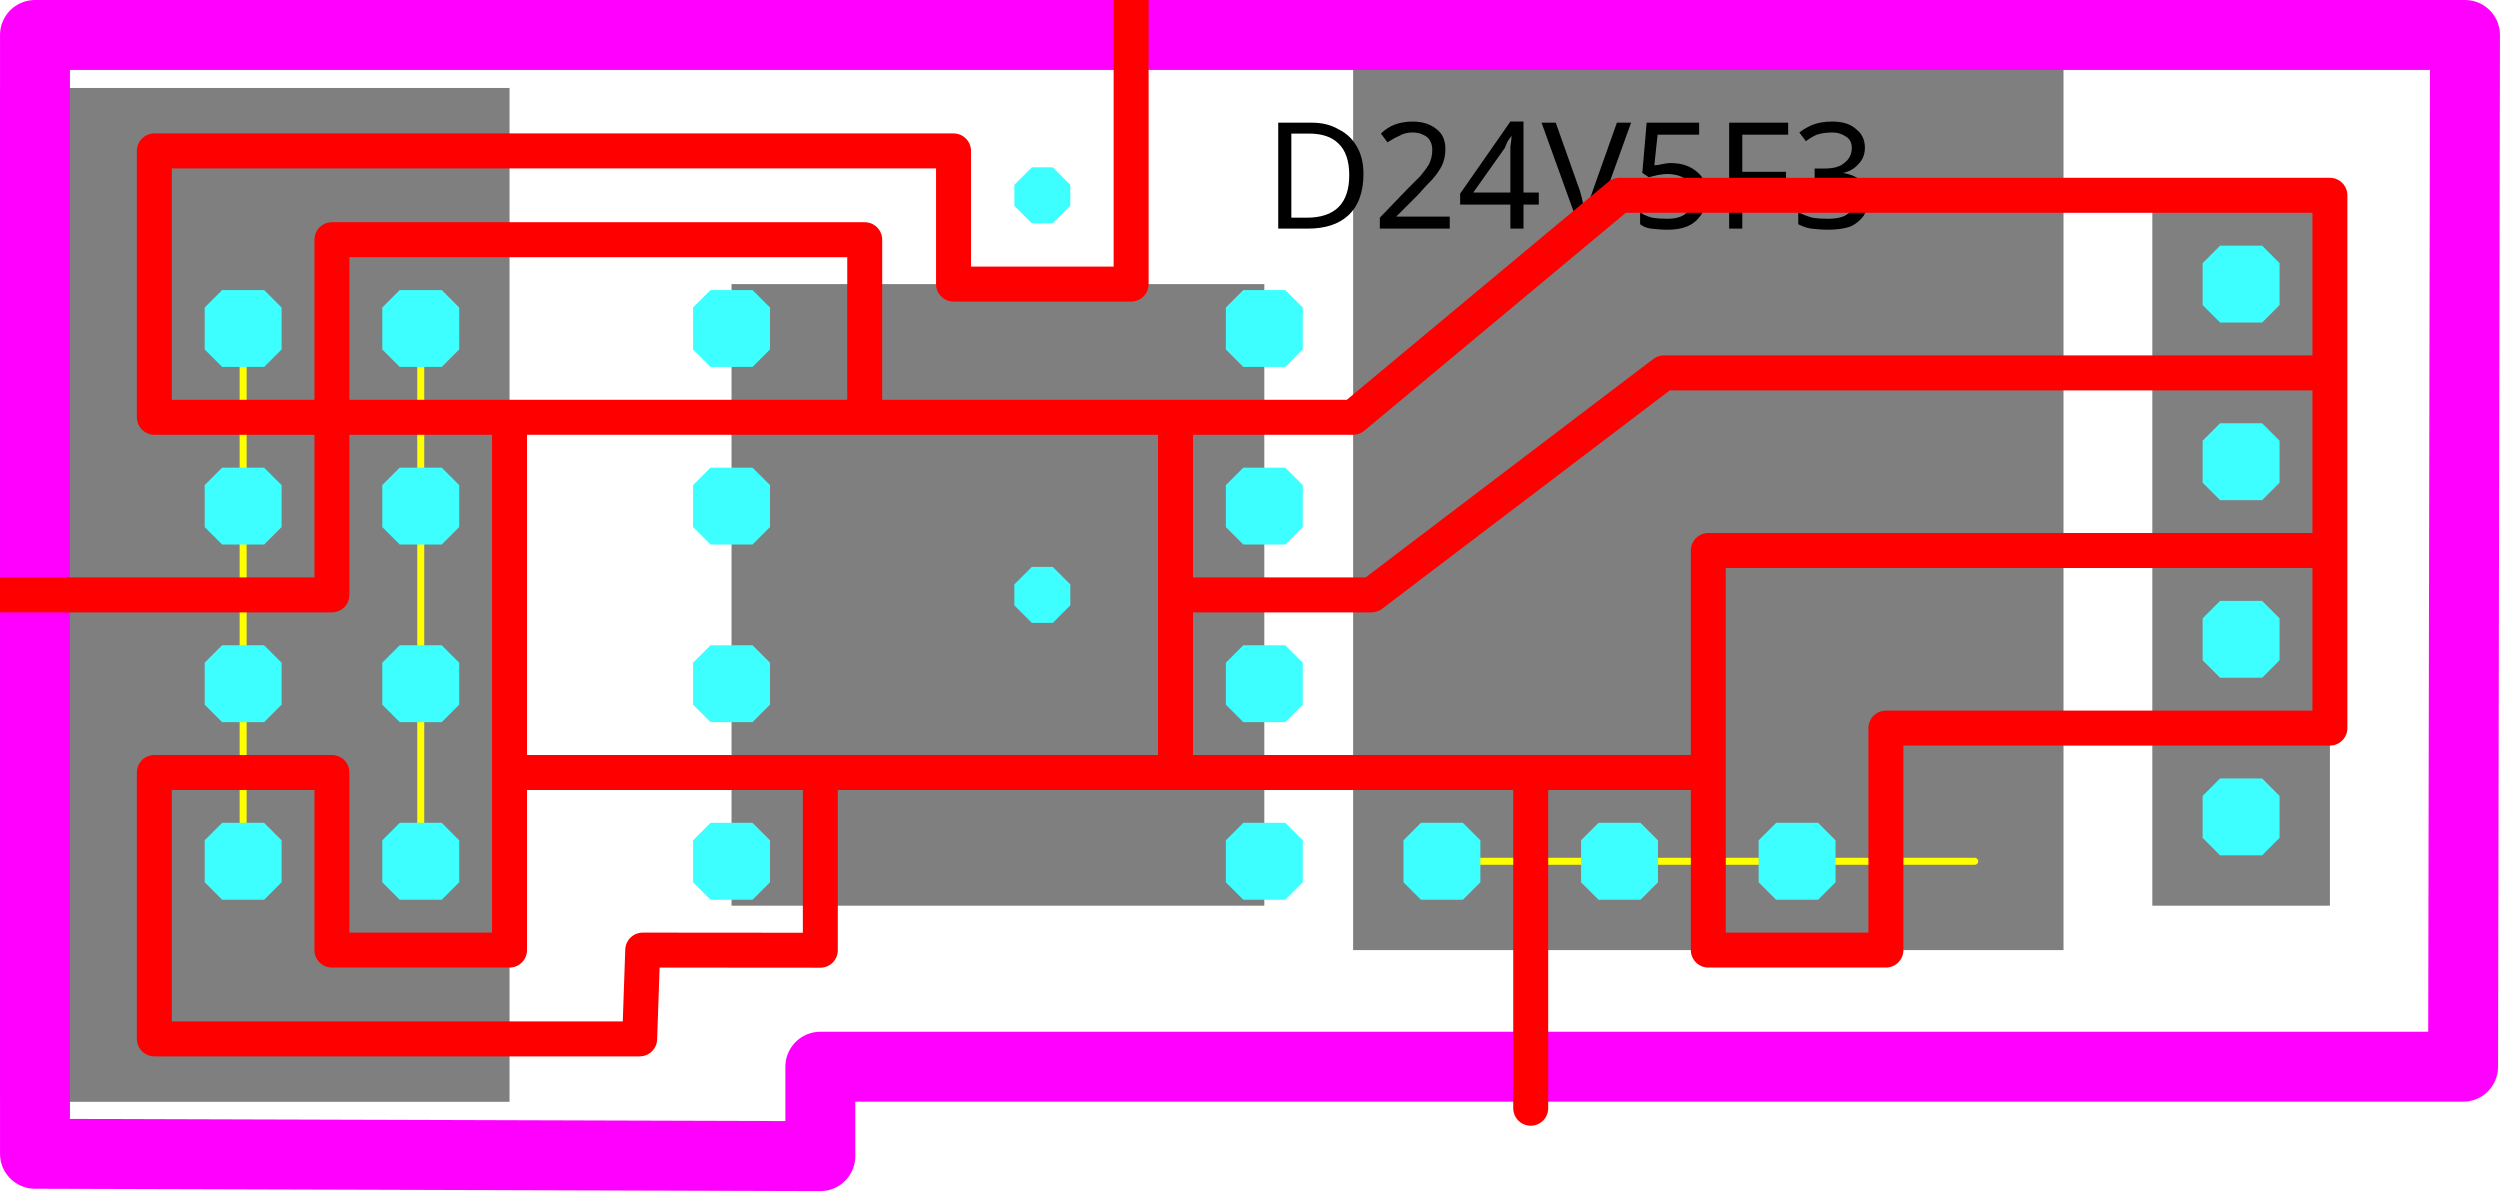
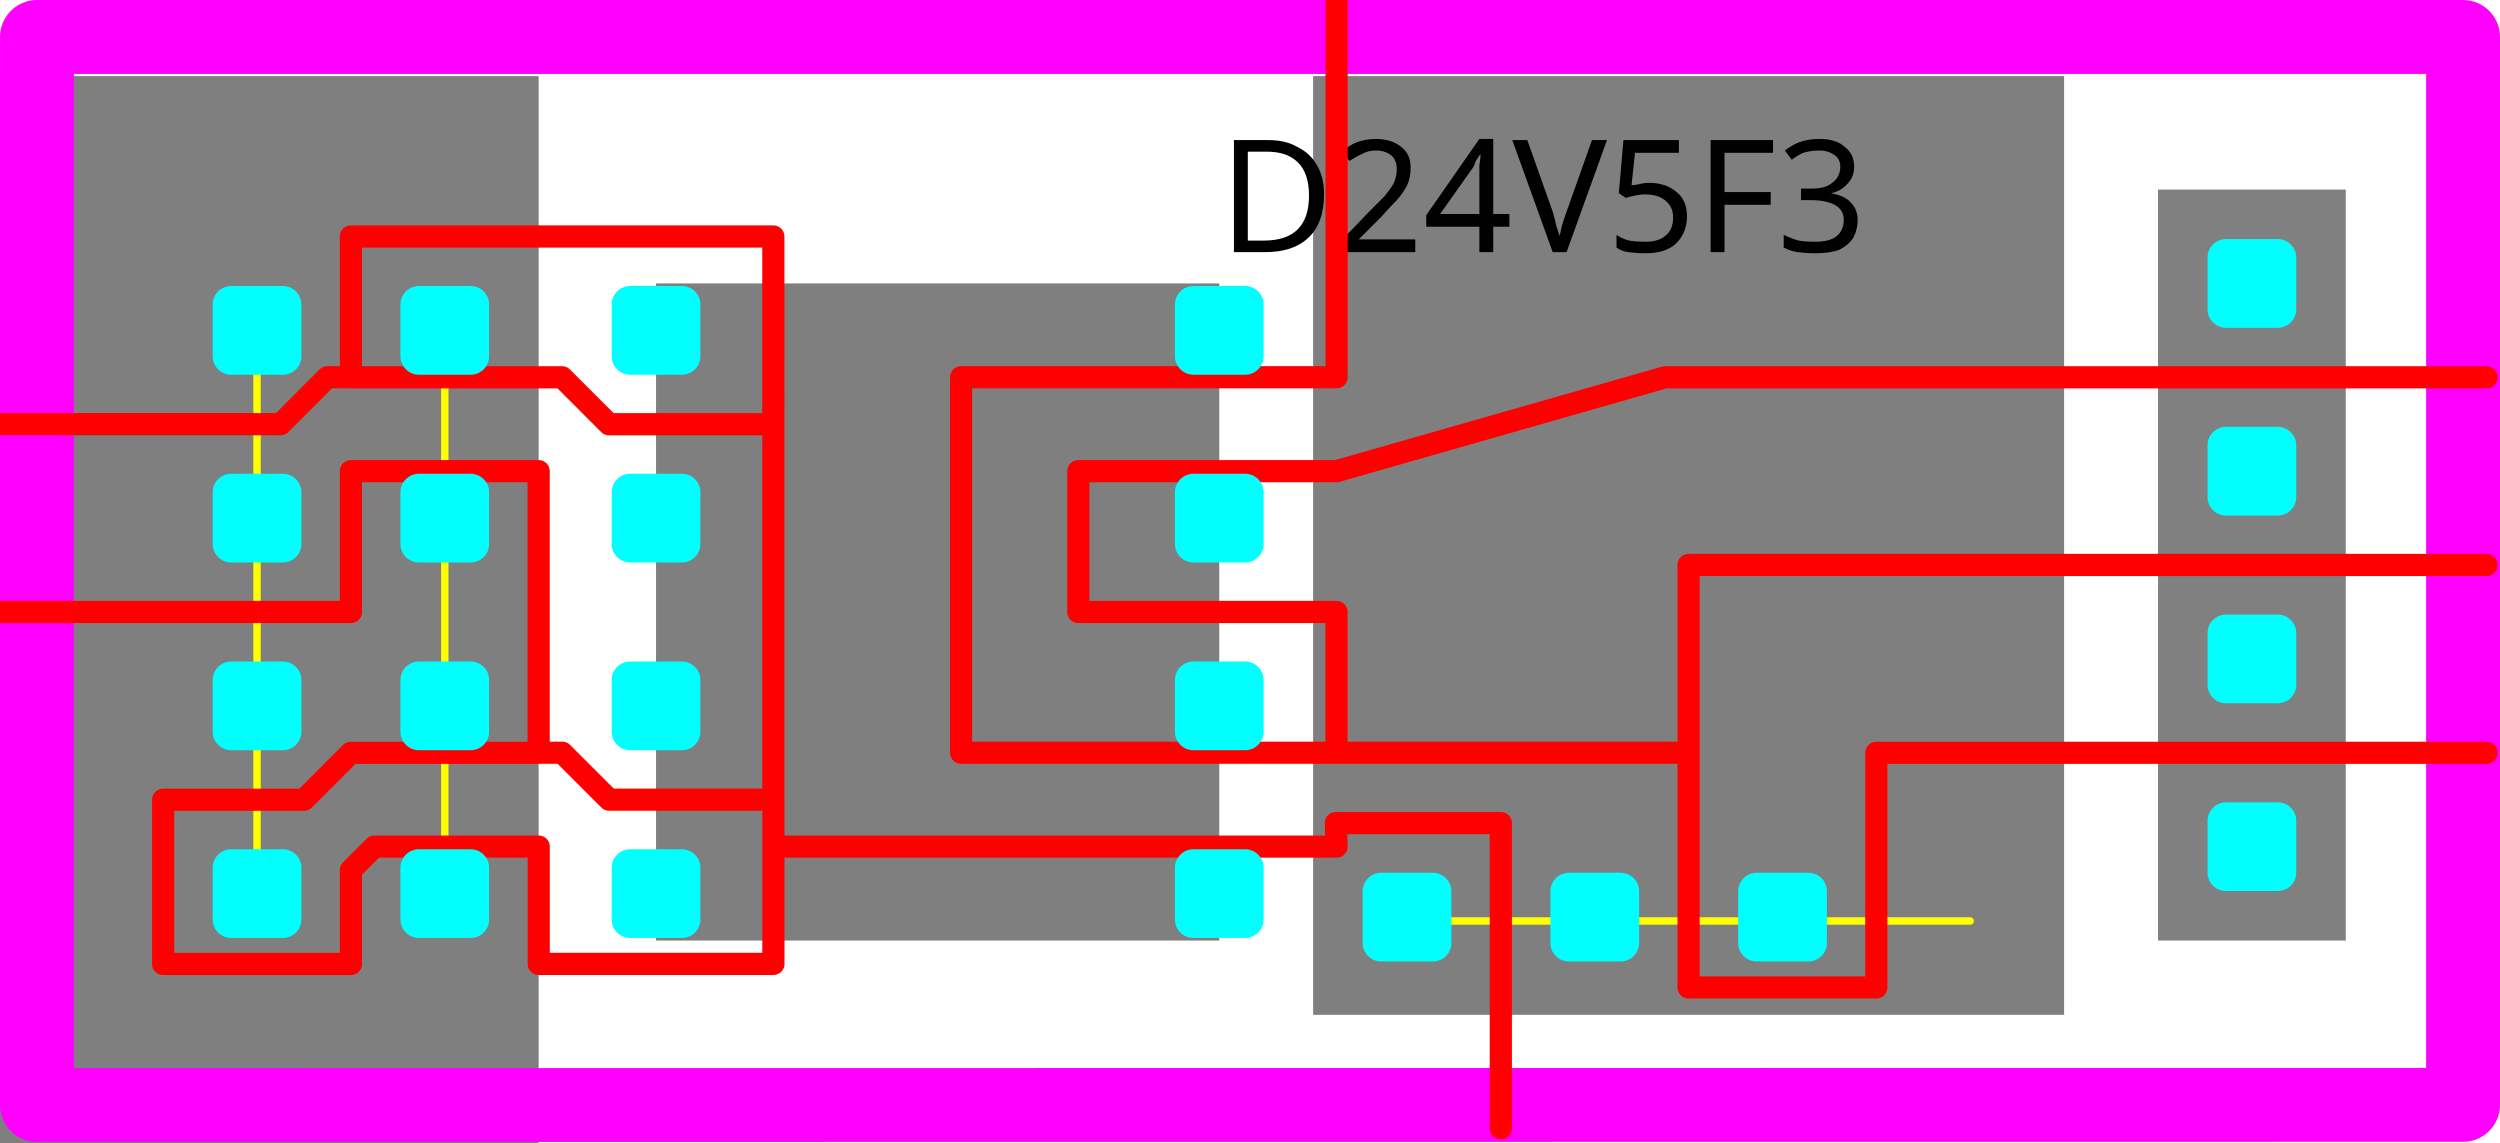
- <svg xmlns="http://www.w3.org/2000/svg" width="35.755mm" height="17.034mm" viewBox="0 0 35.755 17.034" version="1.1" id="svg926">
+ <svg xmlns="http://www.w3.org/2000/svg" width="33.822mm" height="15.45mm" viewBox="0 0 33.822 15.45" version="1.1" id="svg926">
  <defs id="defs920" />
-   <g id="layer6" style="display:inline" transform="translate(0.9073373,-14.98686)">
-     <rect style="opacity:1;fill:#808080;fill-opacity:1;fill-rule:evenodd;stroke:none;stroke-width:1;stroke-linecap:round;stroke-linejoin:round;stroke-miterlimit:4;stroke-dasharray:none;stroke-dashoffset:0;stroke-opacity:1" id="rect902" width="2.54" height="5.08" x="29.875" y="17.78" />
-     <rect style="opacity:1;fill:#808080;fill-opacity:1;fill-rule:evenodd;stroke:none;stroke-width:1;stroke-linecap:round;stroke-linejoin:round;stroke-miterlimit:4;stroke-dasharray:none;stroke-dashoffset:0;stroke-opacity:1" id="rect904" width="2.54" height="5.08" x="29.875" y="22.86" />
-     <rect style="opacity:1;fill:#000000;fill-opacity:0.502;fill-rule:evenodd;stroke:none;stroke-width:1;stroke-linecap:round;stroke-linejoin:round;stroke-miterlimit:4;stroke-dasharray:none;stroke-dashoffset:0;stroke-opacity:1" id="rect906" width="7.62" height="8.89" x="9.555" y="19.05" />
-     <g style="display:inline" transform="translate(5.745007,-72.84498)" id="layer1">
+   <g id="layer6" style="display:inline" transform="translate(0.9073374,-15.21558)">
+     <rect style="opacity:1;fill:#808080;fill-opacity:1;fill-rule:evenodd;stroke:none;stroke-width:1;stroke-linecap:round;stroke-linejoin:round;stroke-miterlimit:4;stroke-dasharray:none;stroke-dashoffset:0;stroke-opacity:1" id="rect902" width="2.54" height="5.08" x="28.288" y="17.78" />
+     <rect style="opacity:1;fill:#808080;fill-opacity:1;fill-rule:evenodd;stroke:none;stroke-width:1;stroke-linecap:round;stroke-linejoin:round;stroke-miterlimit:4;stroke-dasharray:none;stroke-dashoffset:0;stroke-opacity:1" id="rect904" width="2.54" height="5.08" x="28.288" y="22.86" />
+     <rect style="opacity:1;fill:#000000;fill-opacity:0.502;fill-rule:evenodd;stroke:none;stroke-width:1;stroke-linecap:round;stroke-linejoin:round;stroke-miterlimit:4;stroke-dasharray:none;stroke-dashoffset:0;stroke-opacity:1" id="rect906" width="7.62" height="8.89" x="7.968" y="19.05" />
+     <g style="display:inline" transform="translate(4.157509,-72.47499)" id="layer1">
      <rect y="88.72" x="12.7" height="12.7" width="10.16" id="rect817" style="opacity:1;fill:#000000;fill-opacity:0.502;fill-rule:evenodd;stroke:none;stroke-width:0.1;stroke-linecap:round;stroke-linejoin:round;stroke-miterlimit:4;stroke-dasharray:none;stroke-dashoffset:0;stroke-opacity:1" />
      <path id="path831" d="m 13.97,100.15 h 2.54 2.54 2.54" style="opacity:1;fill:none;fill-opacity:0.502;fill-rule:evenodd;stroke:#ffff00;stroke-width:0.1;stroke-linecap:round;stroke-linejoin:round;stroke-miterlimit:4;stroke-dasharray:none;stroke-dashoffset:0;stroke-opacity:1" />
      <text id="text835" y="91.103" x="17.734" style="font-style:normal;font-variant:normal;font-weight:normal;font-stretch:normal;font-size:2.117px;line-height:125%;font-family:Raleway;-inkscape-font-specification:'Raleway, Normal';font-variant-ligatures:normal;font-variant-caps:normal;font-variant-numeric:normal;font-feature-settings:normal;text-align:center;letter-spacing:0px;word-spacing:0px;writing-mode:lr-tb;text-anchor:middle;fill:#000000;fill-opacity:1;stroke:none;stroke-width:0.265px;stroke-linecap:butt;stroke-linejoin:miter;stroke-opacity:1" xml:space="preserve">
        <tspan style="font-style:normal;font-variant:normal;font-weight:normal;font-stretch:normal;font-size:2.117px;font-family:Raleway;-inkscape-font-specification:'Raleway, Normal';font-variant-ligatures:normal;font-variant-caps:normal;font-variant-numeric:normal;font-feature-settings:normal;text-align:center;writing-mode:lr-tb;text-anchor:middle;stroke-width:0.265px" y="91.103" x="17.734" id="tspan833">D24V5F3</tspan>
      </text>
    </g>
    <g transform="translate(-13.20999,34.505)" style="display:inline;opacity:1" id="layer6-2">
      <g id="g832">
        <rect y="-5.16" x="-18.26" height="24.75" width="14.5" id="rect934" style="opacity:1;fill:#000000;fill-opacity:0.502;fill-rule:evenodd;stroke:none;stroke-width:1;stroke-linecap:round;stroke-linejoin:round;stroke-miterlimit:4;stroke-dasharray:none;stroke-dashoffset:0;stroke-opacity:1" transform="matrix(0,1,1,0,0,0)" />
        <text xml:space="preserve" style="font-style:normal;font-variant:normal;font-weight:normal;font-stretch:normal;font-size:4.233px;line-height:125%;font-family:Raleway;-inkscape-font-specification:'Raleway, Normal';font-variant-ligatures:normal;font-variant-caps:normal;font-variant-numeric:normal;font-feature-settings:normal;text-align:center;letter-spacing:0px;word-spacing:0px;writing-mode:lr-tb;text-anchor:middle;fill:#000000;fill-opacity:1;stroke:none;stroke-width:0.265px;stroke-linecap:butt;stroke-linejoin:miter;stroke-opacity:1" x="10.863" y="-1.306" id="text892" transform="rotate(-90)">
          <tspan id="tspan890" x="10.863" y="-1.306" style="font-style:normal;font-variant:normal;font-weight:normal;font-stretch:normal;font-size:4.233px;font-family:Raleway;-inkscape-font-specification:'Raleway, Normal';font-variant-ligatures:normal;font-variant-caps:normal;font-variant-numeric:normal;font-feature-settings:normal;text-align:center;writing-mode:lr-tb;text-anchor:middle;stroke-width:0.265px">ESP-01</tspan>
        </text>
        <path style="opacity:1;fill:none;fill-opacity:0.502;fill-rule:evenodd;stroke:#ffff00;stroke-width:0.1;stroke-linecap:round;stroke-linejoin:round;stroke-miterlimit:4;stroke-dasharray:none;stroke-dashoffset:0;stroke-opacity:1" d="m 18.32,-14.82 v 2.54 2.54 2.54" id="path822" />
        <path id="path824" d="m 15.78,-14.82 v 2.54 2.54 2.54" style="opacity:1;fill:none;fill-opacity:0.502;fill-rule:evenodd;stroke:#ffff00;stroke-width:0.1;stroke-linecap:round;stroke-linejoin:round;stroke-miterlimit:4;stroke-dasharray:none;stroke-dashoffset:0;stroke-opacity:1" />
        <rect transform="matrix(0,1,1,0,0,0)" style="opacity:1;fill:#000000;fill-opacity:0.502;fill-rule:evenodd;stroke:none;stroke-width:1;stroke-linecap:round;stroke-linejoin:round;stroke-miterlimit:4;stroke-dasharray:none;stroke-dashoffset:0;stroke-opacity:1" id="rect822" width="14.5" height="6" x="-18.26" y="-5.16" />
      </g>
    </g>
  </g>
-   <g id="layer3" style="display:inline" transform="translate(0.9073373,-14.98686)">
-     <path style="opacity:1;fill:none;fill-opacity:1;fill-rule:evenodd;stroke:#ff00ff;stroke-width:1;stroke-linecap:round;stroke-linejoin:round;stroke-miterlimit:4;stroke-dasharray:none;stroke-dashoffset:0;stroke-opacity:1" d="M -0.407,15.487 H 34.347 l -0.027,14.756 H 10.825 v 1.279 l -11.232,-0.034 z" id="rect962" />
+   <g id="edge" style="display:inline" transform="translate(0.9073374,-15.21558)">
+     <path style="opacity:1;fill:none;fill-opacity:1;fill-rule:evenodd;stroke:#ff00ff;stroke-width:1;stroke-linecap:round;stroke-linejoin:round;stroke-miterlimit:4;stroke-dasharray:none;stroke-dashoffset:0;stroke-opacity:1" d="M -0.407,15.716 H 32.415 v 14.447 l -32.822,0.003 z" id="rect962" />
  </g>
-   <g id="layer7" style="display:inline" transform="translate(0.9073373,-14.98686)">
-     <path id="path866" style="opacity:1;fill:none;fill-opacity:0.502;fill-rule:evenodd;stroke:#ff0000;stroke-width:0.5;stroke-linecap:round;stroke-linejoin:round;stroke-miterlimit:4;stroke-dasharray:none;stroke-dashoffset:0;stroke-opacity:1" d="m 20.985,26.035 v 4.802 m -9.525,-9.882 h 4.445 m -5.08,5.08 h 5.08 m -9.525,2e-6 V 20.955 H 3.84 l 1e-7,-2.54 7.62,-2e-6 v 2.54 l -5.08,2e-6 m -2.54,5.08 h -2.54 l 1e-7,3.81 h 6.941 l 0.044,-1.27 2.54,0.002 v -2.542 l -4.445,2e-6 v 2.54 H 3.84 Z m -4.749,-2.54 4.749,2e-6 1e-7,-2.54 H 1.3 l -7e-7,-3.81 11.43,-3e-6 2e-6,1.905 h 2.54 v -4.167 m 0.635,6.072 h 2.54 l 3.81,-3.175 10.16,-1e-6 v 2.54 l -9.525,10e-7 -4.182,3.175 -2.803,-1e-6 -10e-7,-2.54 m 0,2.54 v 2.54 l 7.62,-1e-6 -2e-6,-3.175 8.89,-1e-6 v -2.54 m 3e-6,2.54 2e-6,2.54 h -6.35 v 3.175 h -2.54 v -2.54" />
+   <g id="mill" style="display:inline" transform="translate(0.9073374,-15.21558)">
+     <path id="path931" style="opacity:1;fill:none;fill-opacity:1;fill-rule:evenodd;stroke:#ff0000;stroke-width:0.3;stroke-linecap:round;stroke-linejoin:round;stroke-miterlimit:4;stroke-dasharray:none;stroke-dashoffset:0;stroke-opacity:1" d="m 9.555,20.955 v 5.08 m -5.715,-5.715 -4.6e-6,-1.905 5.715,-3e-6 10e-7,2.54 -2.223,1e-6 -0.635,-0.635 z m -4.749,3.175 4.749,2e-6 4.8e-6,-1.905 h 2.54 l 4.1e-5,3.81 H 3.84 l -0.635,0.635 -1.905,4e-6 4.36e-5,2.222 H 3.84 v -1.27 l 0.318,-0.318 h 2.223 v 1.587 h 3.175 l -3.8e-5,-2.222 -2.222,-6e-6 -0.635,-0.635 h -0.318 m -7.303,-4.445 H 2.888 l 0.635,-0.635 h 0.317 m 13.335,-5.08 v 5.08 h -5.08 v 5.08 h 9.842 v -2.54 h 10.795 m -13.335,7.62 1e-6,-4.128 h -2.232 l 0.01,0.318 H 9.555 M 32.732,25.4 h -8.255 l 1e-6,3.175 h -2.54 v -3.175 0 m 10.795,-5.08 -11.113,10e-7 -4.445,1.27 h -3.493 v 1.905 h 3.493 v 1.905" />
  </g>
-   <g id="layer4" style="display:inline" transform="translate(0.9073373,-14.98686)">
+   <g id="drill" style="display:inline" transform="translate(0.9073374,-15.21558)">
    <g id="g940" transform="matrix(1,0,0,-1,3.405002,44.69501)" />
-     <g id="g955" transform="matrix(1,0,0,-1,-17.78,34.80501)">
-       <path style="opacity:1;fill:none;fill-opacity:0.434;fill-rule:evenodd;stroke:#3effff;stroke-width:0.5;stroke-linecap:round;stroke-linejoin:bevel;stroke-miterlimit:4;stroke-dasharray:none;stroke-dashoffset:0;stroke-opacity:1" d="m 20.35,7.5 v 0.3 h 0.3 v -0.6 h -0.6 v 0.6 h 0.3" id="path936" />
-       <path id="path911" d="m 22.89,7.5 v 0.3 h 0.3 v -0.6 h -0.6 v 0.6 h 0.3" style="opacity:1;fill:none;fill-opacity:0.434;fill-rule:evenodd;stroke:#3effff;stroke-width:0.5;stroke-linecap:round;stroke-linejoin:bevel;stroke-miterlimit:4;stroke-dasharray:none;stroke-dashoffset:0;stroke-opacity:1" />
-       <path id="path913" d="m 20.35,10.04 v 0.3 h 0.3 V 9.74 h -0.6 v 0.6 h 0.3" style="opacity:1;fill:none;fill-opacity:0.434;fill-rule:evenodd;stroke:#3effff;stroke-width:0.5;stroke-linecap:round;stroke-linejoin:bevel;stroke-miterlimit:4;stroke-dasharray:none;stroke-dashoffset:0;stroke-opacity:1" />
-       <path id="path917" d="m 20.35,12.58 v 0.3 h 0.3 v -0.6 h -0.6 v 0.6 h 0.3" style="opacity:1;fill:none;fill-opacity:0.434;fill-rule:evenodd;stroke:#3effff;stroke-width:0.5;stroke-linecap:round;stroke-linejoin:bevel;stroke-miterlimit:4;stroke-dasharray:none;stroke-dashoffset:0;stroke-opacity:1" />
-       <path style="opacity:1;fill:none;fill-opacity:0.434;fill-rule:evenodd;stroke:#3effff;stroke-width:0.5;stroke-linecap:round;stroke-linejoin:bevel;stroke-miterlimit:4;stroke-dasharray:none;stroke-dashoffset:0;stroke-opacity:1" d="m 22.89,12.58 v 0.3 h 0.3 v -0.6 h -0.6 v 0.6 h 0.3" id="path919" />
-       <path style="opacity:1;fill:none;fill-opacity:0.434;fill-rule:evenodd;stroke:#3effff;stroke-width:0.5;stroke-linecap:round;stroke-linejoin:bevel;stroke-miterlimit:4;stroke-dasharray:none;stroke-dashoffset:0;stroke-opacity:1" d="m 20.35,15.12 v 0.3 h 0.3 v -0.6 h -0.6 v 0.6 h 0.3" id="path921" />
-       <path id="path923" d="m 22.89,15.12 v 0.3 h 0.3 v -0.6 h -0.6 v 0.6 h 0.3" style="opacity:1;fill:none;fill-opacity:0.434;fill-rule:evenodd;stroke:#3effff;stroke-width:0.5;stroke-linecap:round;stroke-linejoin:bevel;stroke-miterlimit:4;stroke-dasharray:none;stroke-dashoffset:0;stroke-opacity:1" />
-       <path id="path868" d="m 22.89,10.04 v 0.3 h 0.3 V 9.74 h -0.6 v 0.6 h 0.3" style="opacity:1;fill:none;fill-opacity:0.434;fill-rule:evenodd;stroke:#3effff;stroke-width:0.5;stroke-linecap:round;stroke-linejoin:bevel;stroke-miterlimit:4;stroke-dasharray:none;stroke-dashoffset:0;stroke-opacity:1" />
-     </g>
-     <g transform="matrix(0,1,1,0,7.014998,-12.09499)" id="g996">
-       <path style="opacity:1;fill:none;fill-opacity:0.434;fill-rule:evenodd;stroke:#3effff;stroke-width:0.5;stroke-linecap:round;stroke-linejoin:bevel;stroke-miterlimit:4;stroke-dasharray:none;stroke-dashoffset:0;stroke-opacity:1" d="m 39.4,12.7 v 0.3 h 0.3 v -0.6 h -0.6 v 0.6 h 0.3" id="path990" />
-       <path id="path992" d="m 39.4,15.24 v 0.3 h 0.3 v -0.6 h -0.6 v 0.6 h 0.3" style="opacity:1;fill:none;fill-opacity:0.434;fill-rule:evenodd;stroke:#3effff;stroke-width:0.5;stroke-linecap:round;stroke-linejoin:bevel;stroke-miterlimit:4;stroke-dasharray:none;stroke-dashoffset:0;stroke-opacity:1" />
-       <path id="path994" d="m 39.4,17.78 v 0.3 h 0.3 v -0.6 h -0.6 v 0.6 h 0.3" style="opacity:1;fill:none;fill-opacity:0.434;fill-rule:evenodd;stroke:#3effff;stroke-width:0.5;stroke-linecap:round;stroke-linejoin:bevel;stroke-miterlimit:4;stroke-dasharray:none;stroke-dashoffset:0;stroke-opacity:1" />
-     </g>
-     <g transform="rotate(180,35.2725,17.78001)" id="g1019">
-       <path style="opacity:1;fill:none;fill-opacity:0.434;fill-rule:evenodd;stroke:#3effff;stroke-width:0.5;stroke-linecap:round;stroke-linejoin:bevel;stroke-miterlimit:4;stroke-dasharray:none;stroke-dashoffset:0;stroke-opacity:1" d="m 39.4,13.97 v 0.3 h 0.3 v -0.6 h -0.6 v 0.6 h 0.3" id="path1015" />
-       <path id="path1017" d="m 39.4,16.51 v 0.3 h 0.3 v -0.6 h -0.6 v 0.6 h 0.3" style="opacity:1;fill:none;fill-opacity:0.434;fill-rule:evenodd;stroke:#3effff;stroke-width:0.5;stroke-linecap:round;stroke-linejoin:bevel;stroke-miterlimit:4;stroke-dasharray:none;stroke-dashoffset:0;stroke-opacity:1" />
-     </g>
-     <g id="g1031" transform="rotate(180,35.2725,20.32001)">
-       <path id="path1027" d="m 39.4,13.97 v 0.3 h 0.3 v -0.6 h -0.6 v 0.6 h 0.3" style="opacity:1;fill:none;fill-opacity:0.434;fill-rule:evenodd;stroke:#3effff;stroke-width:0.5;stroke-linecap:round;stroke-linejoin:bevel;stroke-miterlimit:4;stroke-dasharray:none;stroke-dashoffset:0;stroke-opacity:1" />
-       <path style="opacity:1;fill:none;fill-opacity:0.434;fill-rule:evenodd;stroke:#3effff;stroke-width:0.5;stroke-linecap:round;stroke-linejoin:bevel;stroke-miterlimit:4;stroke-dasharray:none;stroke-dashoffset:0;stroke-opacity:1" d="m 39.4,16.51 v 0.3 h 0.3 v -0.6 h -0.6 v 0.6 h 0.3" id="path1029" />
-     </g>
-     <g id="g879" transform="rotate(-180,25.7475,18.09751)">
-       <path style="opacity:1;fill:none;fill-opacity:0.434;fill-rule:evenodd;stroke:#3effff;stroke-width:0.5;stroke-linecap:round;stroke-linejoin:bevel;stroke-miterlimit:4;stroke-dasharray:none;stroke-dashoffset:0;stroke-opacity:1" d="m 41.94,8.89 v -0.3 h 0.3 v 0.6 h -0.6 v -0.6 h 0.3" id="path945" />
-       <path id="path957" d="m 34.32,16.51 v -0.3 h 0.3 v 0.6 h -0.6 v -0.6 h 0.3" style="opacity:1;fill:none;fill-opacity:0.434;fill-rule:evenodd;stroke:#3effff;stroke-width:0.5;stroke-linecap:round;stroke-linejoin:bevel;stroke-miterlimit:4;stroke-dasharray:none;stroke-dashoffset:0;stroke-opacity:1" />
-       <path id="path961" d="m 34.32,11.43 v -0.3 h 0.3 v 0.6 h -0.6 v -0.6 h 0.3" style="opacity:1;fill:none;fill-opacity:0.434;fill-rule:evenodd;stroke:#3effff;stroke-width:0.5;stroke-linecap:round;stroke-linejoin:bevel;stroke-miterlimit:4;stroke-dasharray:none;stroke-dashoffset:0;stroke-opacity:1" />
-       <path style="opacity:1;fill:none;fill-opacity:0.434;fill-rule:evenodd;stroke:#3effff;stroke-width:0.5;stroke-linecap:round;stroke-linejoin:bevel;stroke-miterlimit:4;stroke-dasharray:none;stroke-dashoffset:0;stroke-opacity:1" d="m 34.32,8.89 v -0.3 h 0.3 v 0.6 h -0.6 v -0.6 h 0.3" id="path963" />
-       <path style="opacity:1;fill:none;fill-opacity:0.434;fill-rule:evenodd;stroke:#3effff;stroke-width:0.5;stroke-linecap:round;stroke-linejoin:bevel;stroke-miterlimit:4;stroke-dasharray:none;stroke-dashoffset:0;stroke-opacity:1" d="m 41.94,16.51 v -0.3 h 0.3 v 0.6 h -0.6 v -0.6 h 0.3" id="path865" />
-       <path id="path867" d="m 41.94,13.97 v -0.3 h 0.3 v 0.6 h -0.6 v -0.6 h 0.3" style="opacity:1;fill:none;fill-opacity:0.434;fill-rule:evenodd;stroke:#3effff;stroke-width:0.5;stroke-linecap:round;stroke-linejoin:bevel;stroke-miterlimit:4;stroke-dasharray:none;stroke-dashoffset:0;stroke-opacity:1" />
-       <path style="opacity:1;fill:none;fill-opacity:0.434;fill-rule:evenodd;stroke:#3effff;stroke-width:0.5;stroke-linecap:round;stroke-linejoin:bevel;stroke-miterlimit:4;stroke-dasharray:none;stroke-dashoffset:0;stroke-opacity:1" d="m 41.94,11.43 v -0.3 h 0.3 v 0.6 h -0.6 v -0.6 h 0.3" id="path869" />
-       <path style="opacity:1;fill:none;fill-opacity:0.434;fill-rule:evenodd;stroke:#3effff;stroke-width:0.5;stroke-linecap:round;stroke-linejoin:bevel;stroke-miterlimit:4;stroke-dasharray:none;stroke-dashoffset:0;stroke-opacity:1" d="m 34.32,13.97 v -0.3 h 0.3 v 0.6 h -0.6 v -0.6 h 0.3" id="path862" />
-     </g>
-     <g id="g930" transform="rotate(180,39.5675,16.9775)">
-       <path id="path926" d="m 65.135,10.46 v 0.15 h 0.15 v -0.3 h -0.3 v 0.3 h 0.15" style="opacity:1;fill:none;fill-opacity:0.434;fill-rule:evenodd;stroke:#3effff;stroke-width:0.5;stroke-linecap:round;stroke-linejoin:bevel;stroke-miterlimit:4;stroke-dasharray:none;stroke-dashoffset:0;stroke-opacity:1" />
-       <path style="opacity:1;fill:none;fill-opacity:0.434;fill-rule:evenodd;stroke:#3effff;stroke-width:0.5;stroke-linecap:round;stroke-linejoin:bevel;stroke-miterlimit:4;stroke-dasharray:none;stroke-dashoffset:0;stroke-opacity:1" d="m 65.135,16.175 v 0.15 h 0.15 v -0.3 h -0.3 v 0.3 h 0.15" id="path928" />
-     </g>
+     <path style="opacity:1;fill:none;fill-opacity:1;fill-rule:evenodd;stroke:#00ffff;stroke-width:0.5;stroke-linecap:round;stroke-linejoin:round;stroke-miterlimit:4;stroke-dasharray:none;stroke-dashoffset:0;stroke-opacity:1" d="m 2.57,19.685 h 0.35 v 0.35 h -0.7 v -0.7 h 0.7 v 0.35" id="path876" />
+     <path id="path878" d="m 2.57,22.225 h 0.35 v 0.35 h -0.7 v -0.7 h 0.7 v 0.35" style="opacity:1;fill:none;fill-opacity:1;fill-rule:evenodd;stroke:#00ffff;stroke-width:0.5;stroke-linecap:round;stroke-linejoin:round;stroke-miterlimit:4;stroke-dasharray:none;stroke-dashoffset:0;stroke-opacity:1" />
+     <path style="opacity:1;fill:none;fill-opacity:1;fill-rule:evenodd;stroke:#00ffff;stroke-width:0.5;stroke-linecap:round;stroke-linejoin:round;stroke-miterlimit:4;stroke-dasharray:none;stroke-dashoffset:0;stroke-opacity:1" d="m 2.57,24.765 h 0.35 v 0.35 h -0.7 v -0.7 h 0.7 v 0.35" id="path880" />
+     <path id="path882" d="m 2.57,27.305 h 0.35 v 0.35 h -0.7 v -0.7 h 0.7 v 0.35" style="opacity:1;fill:none;fill-opacity:1;fill-rule:evenodd;stroke:#00ffff;stroke-width:0.5;stroke-linecap:round;stroke-linejoin:round;stroke-miterlimit:4;stroke-dasharray:none;stroke-dashoffset:0;stroke-opacity:1" />
+     <path style="opacity:1;fill:none;fill-opacity:1;fill-rule:evenodd;stroke:#00ffff;stroke-width:0.5;stroke-linecap:round;stroke-linejoin:round;stroke-miterlimit:4;stroke-dasharray:none;stroke-dashoffset:0;stroke-opacity:1" d="m 5.11,27.305 h 0.35 v 0.35 h -0.7 v -0.7 h 0.7 v 0.35" id="path884" />
+     <path id="path886" d="m 5.11,24.765 h 0.35 v 0.35 h -0.7 v -0.7 h 0.7 v 0.35" style="opacity:1;fill:none;fill-opacity:1;fill-rule:evenodd;stroke:#00ffff;stroke-width:0.5;stroke-linecap:round;stroke-linejoin:round;stroke-miterlimit:4;stroke-dasharray:none;stroke-dashoffset:0;stroke-opacity:1" />
+     <path style="opacity:1;fill:none;fill-opacity:1;fill-rule:evenodd;stroke:#00ffff;stroke-width:0.5;stroke-linecap:round;stroke-linejoin:round;stroke-miterlimit:4;stroke-dasharray:none;stroke-dashoffset:0;stroke-opacity:1" d="m 5.11,22.225 h 0.35 v 0.35 h -0.7 v -0.7 h 0.7 v 0.35" id="path888" />
+     <path id="path890" d="m 5.11,19.685 h 0.35 v 0.35 h -0.7 v -0.7 h 0.7 v 0.35" style="opacity:1;fill:none;fill-opacity:1;fill-rule:evenodd;stroke:#00ffff;stroke-width:0.5;stroke-linecap:round;stroke-linejoin:round;stroke-miterlimit:4;stroke-dasharray:none;stroke-dashoffset:0;stroke-opacity:1" />
+     <path style="opacity:1;fill:none;fill-opacity:1;fill-rule:evenodd;stroke:#00ffff;stroke-width:0.5;stroke-linecap:round;stroke-linejoin:round;stroke-miterlimit:4;stroke-dasharray:none;stroke-dashoffset:0;stroke-opacity:1" d="m 7.968,19.685 h 0.35 v 0.35 h -0.7 v -0.7 h 0.7 v 0.35" id="path892" />
+     <path id="path894" d="m 7.968,22.225 h 0.35 v 0.35 h -0.7 v -0.7 h 0.7 v 0.35" style="opacity:1;fill:none;fill-opacity:1;fill-rule:evenodd;stroke:#00ffff;stroke-width:0.5;stroke-linecap:round;stroke-linejoin:round;stroke-miterlimit:4;stroke-dasharray:none;stroke-dashoffset:0;stroke-opacity:1" />
+     <path style="opacity:1;fill:none;fill-opacity:1;fill-rule:evenodd;stroke:#00ffff;stroke-width:0.5;stroke-linecap:round;stroke-linejoin:round;stroke-miterlimit:4;stroke-dasharray:none;stroke-dashoffset:0;stroke-opacity:1" d="m 7.968,24.765 h 0.35 v 0.35 h -0.7 v -0.7 h 0.7 v 0.35" id="path896" />
+     <path id="path898" d="m 7.968,27.305 h 0.35 v 0.35 h -0.7 v -0.7 h 0.7 v 0.35" style="opacity:1;fill:none;fill-opacity:1;fill-rule:evenodd;stroke:#00ffff;stroke-width:0.5;stroke-linecap:round;stroke-linejoin:round;stroke-miterlimit:4;stroke-dasharray:none;stroke-dashoffset:0;stroke-opacity:1" />
+     <path style="opacity:1;fill:none;fill-opacity:1;fill-rule:evenodd;stroke:#00ffff;stroke-width:0.5;stroke-linecap:round;stroke-linejoin:round;stroke-miterlimit:4;stroke-dasharray:none;stroke-dashoffset:0;stroke-opacity:1" d="m 15.588,27.305 h 0.35 v 0.35 h -0.7 v -0.7 h 0.7 v 0.35" id="path900" />
+     <path id="path902" d="m 15.588,24.765 h 0.35 v 0.35 h -0.7 v -0.7 h 0.7 v 0.35" style="opacity:1;fill:none;fill-opacity:1;fill-rule:evenodd;stroke:#00ffff;stroke-width:0.5;stroke-linecap:round;stroke-linejoin:round;stroke-miterlimit:4;stroke-dasharray:none;stroke-dashoffset:0;stroke-opacity:1" />
+     <path style="opacity:1;fill:none;fill-opacity:1;fill-rule:evenodd;stroke:#00ffff;stroke-width:0.5;stroke-linecap:round;stroke-linejoin:round;stroke-miterlimit:4;stroke-dasharray:none;stroke-dashoffset:0;stroke-opacity:1" d="m 15.588,22.225 h 0.35 v 0.35 h -0.7 v -0.7 h 0.7 v 0.35" id="path904" />
+     <path id="path906" d="m 15.588,19.685 h 0.35 v 0.35 h -0.7 v -0.7 h 0.7 v 0.35" style="opacity:1;fill:none;fill-opacity:1;fill-rule:evenodd;stroke:#00ffff;stroke-width:0.5;stroke-linecap:round;stroke-linejoin:round;stroke-miterlimit:4;stroke-dasharray:none;stroke-dashoffset:0;stroke-opacity:1" />
+     <path style="opacity:1;fill:none;fill-opacity:1;fill-rule:evenodd;stroke:#00ffff;stroke-width:0.5;stroke-linecap:round;stroke-linejoin:round;stroke-miterlimit:4;stroke-dasharray:none;stroke-dashoffset:0;stroke-opacity:1" d="m 18.128,27.623 h 0.35 v 0.35 h -0.7 v -0.7 h 0.7 v 0.35" id="path908" />
+     <path id="path910" d="m 20.668,27.623 h 0.35 v 0.35 h -0.7 v -0.7 h 0.7 v 0.35" style="opacity:1;fill:none;fill-opacity:1;fill-rule:evenodd;stroke:#00ffff;stroke-width:0.5;stroke-linecap:round;stroke-linejoin:round;stroke-miterlimit:4;stroke-dasharray:none;stroke-dashoffset:0;stroke-opacity:1" />
+     <path style="opacity:1;fill:none;fill-opacity:1;fill-rule:evenodd;stroke:#00ffff;stroke-width:0.5;stroke-linecap:round;stroke-linejoin:round;stroke-miterlimit:4;stroke-dasharray:none;stroke-dashoffset:0;stroke-opacity:1" d="m 23.208,27.623 h 0.35 v 0.35 h -0.7 v -0.7 h 0.7 v 0.35" id="path912" />
+     <path style="opacity:1;fill:none;fill-opacity:1;fill-rule:evenodd;stroke:#00ffff;stroke-width:0.5;stroke-linecap:round;stroke-linejoin:round;stroke-miterlimit:4;stroke-dasharray:none;stroke-dashoffset:0;stroke-opacity:1" d="m 29.558,26.67 h 0.35 v 0.35 h -0.7 v -0.7 h 0.7 v 0.35" id="path916" />
+     <path id="path918" d="m 29.558,24.13 h 0.35 v 0.35 h -0.7 v -0.7 h 0.7 v 0.35" style="opacity:1;fill:none;fill-opacity:1;fill-rule:evenodd;stroke:#00ffff;stroke-width:0.5;stroke-linecap:round;stroke-linejoin:round;stroke-miterlimit:4;stroke-dasharray:none;stroke-dashoffset:0;stroke-opacity:1" />
+     <path style="opacity:1;fill:none;fill-opacity:1;fill-rule:evenodd;stroke:#00ffff;stroke-width:0.5;stroke-linecap:round;stroke-linejoin:round;stroke-miterlimit:4;stroke-dasharray:none;stroke-dashoffset:0;stroke-opacity:1" d="m 29.558,21.59 h 0.35 v 0.35 h -0.7 v -0.7 h 0.7 v 0.35" id="path920" />
+     <path id="path922" d="m 29.558,19.05 h 0.35 v 0.35 h -0.7 v -0.7 h 0.7 v 0.35" style="opacity:1;fill:none;fill-opacity:1;fill-rule:evenodd;stroke:#00ffff;stroke-width:0.5;stroke-linecap:round;stroke-linejoin:round;stroke-miterlimit:4;stroke-dasharray:none;stroke-dashoffset:0;stroke-opacity:1" />
  </g>
</svg>
